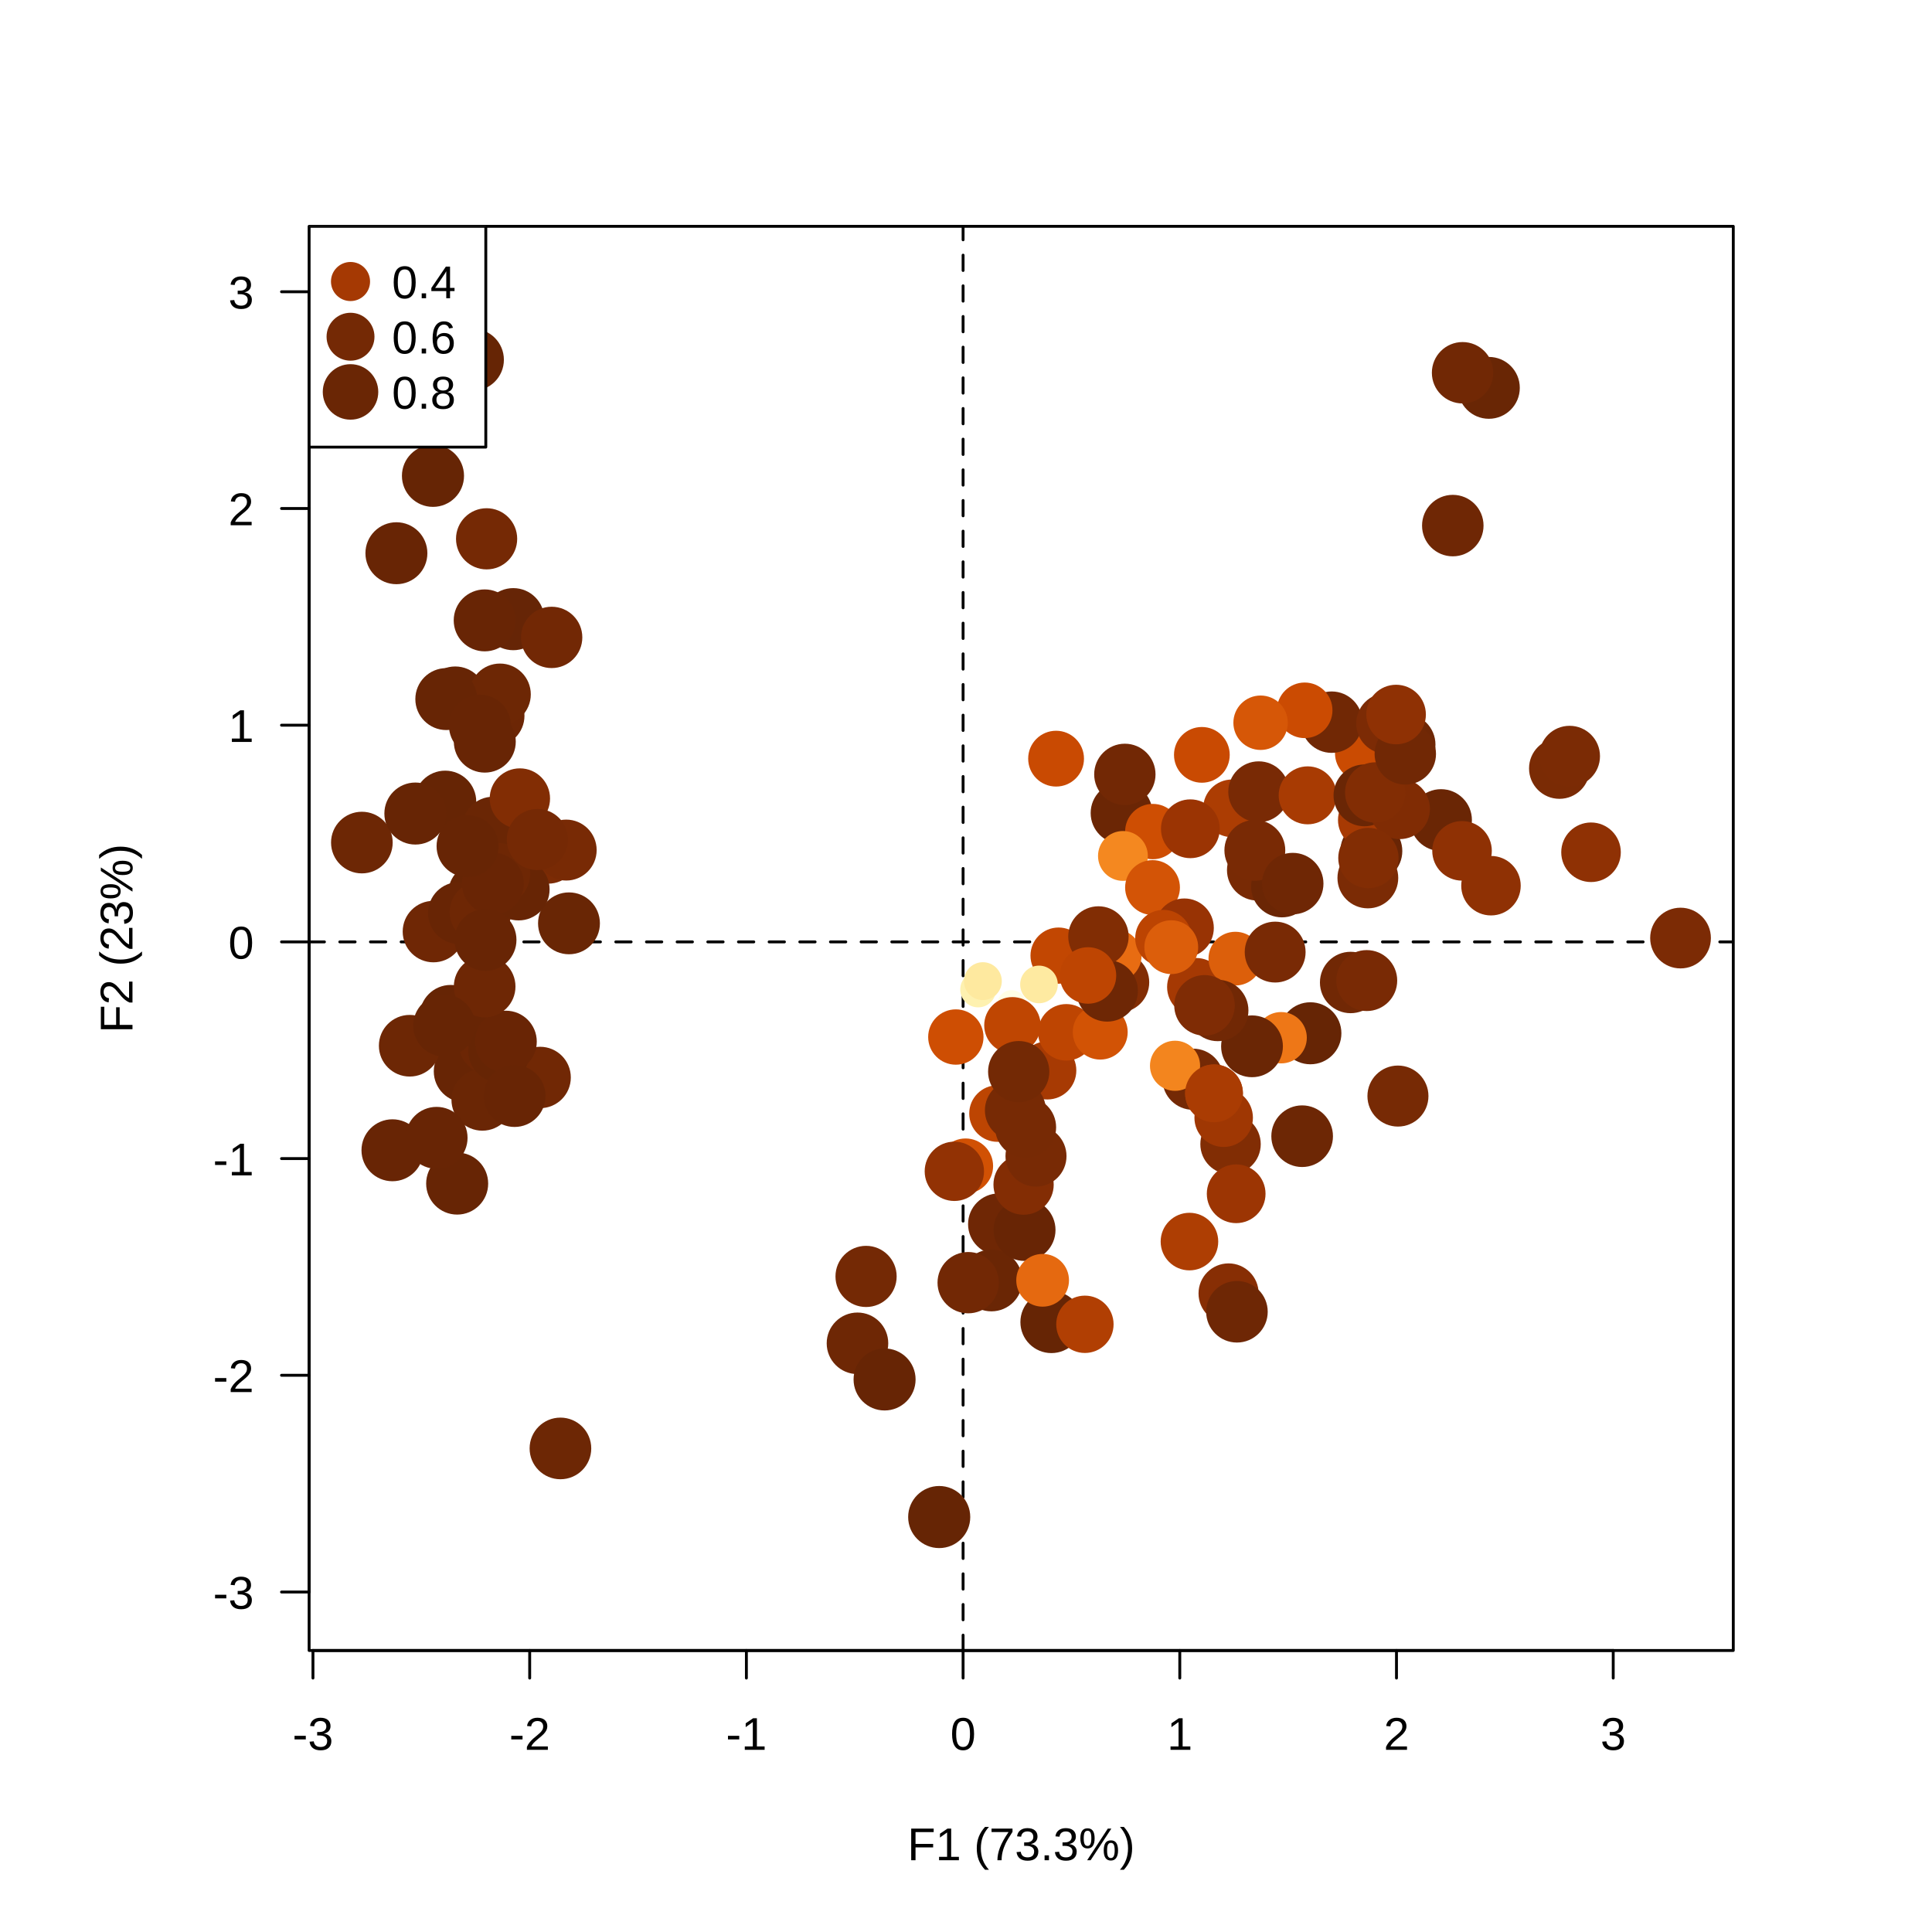
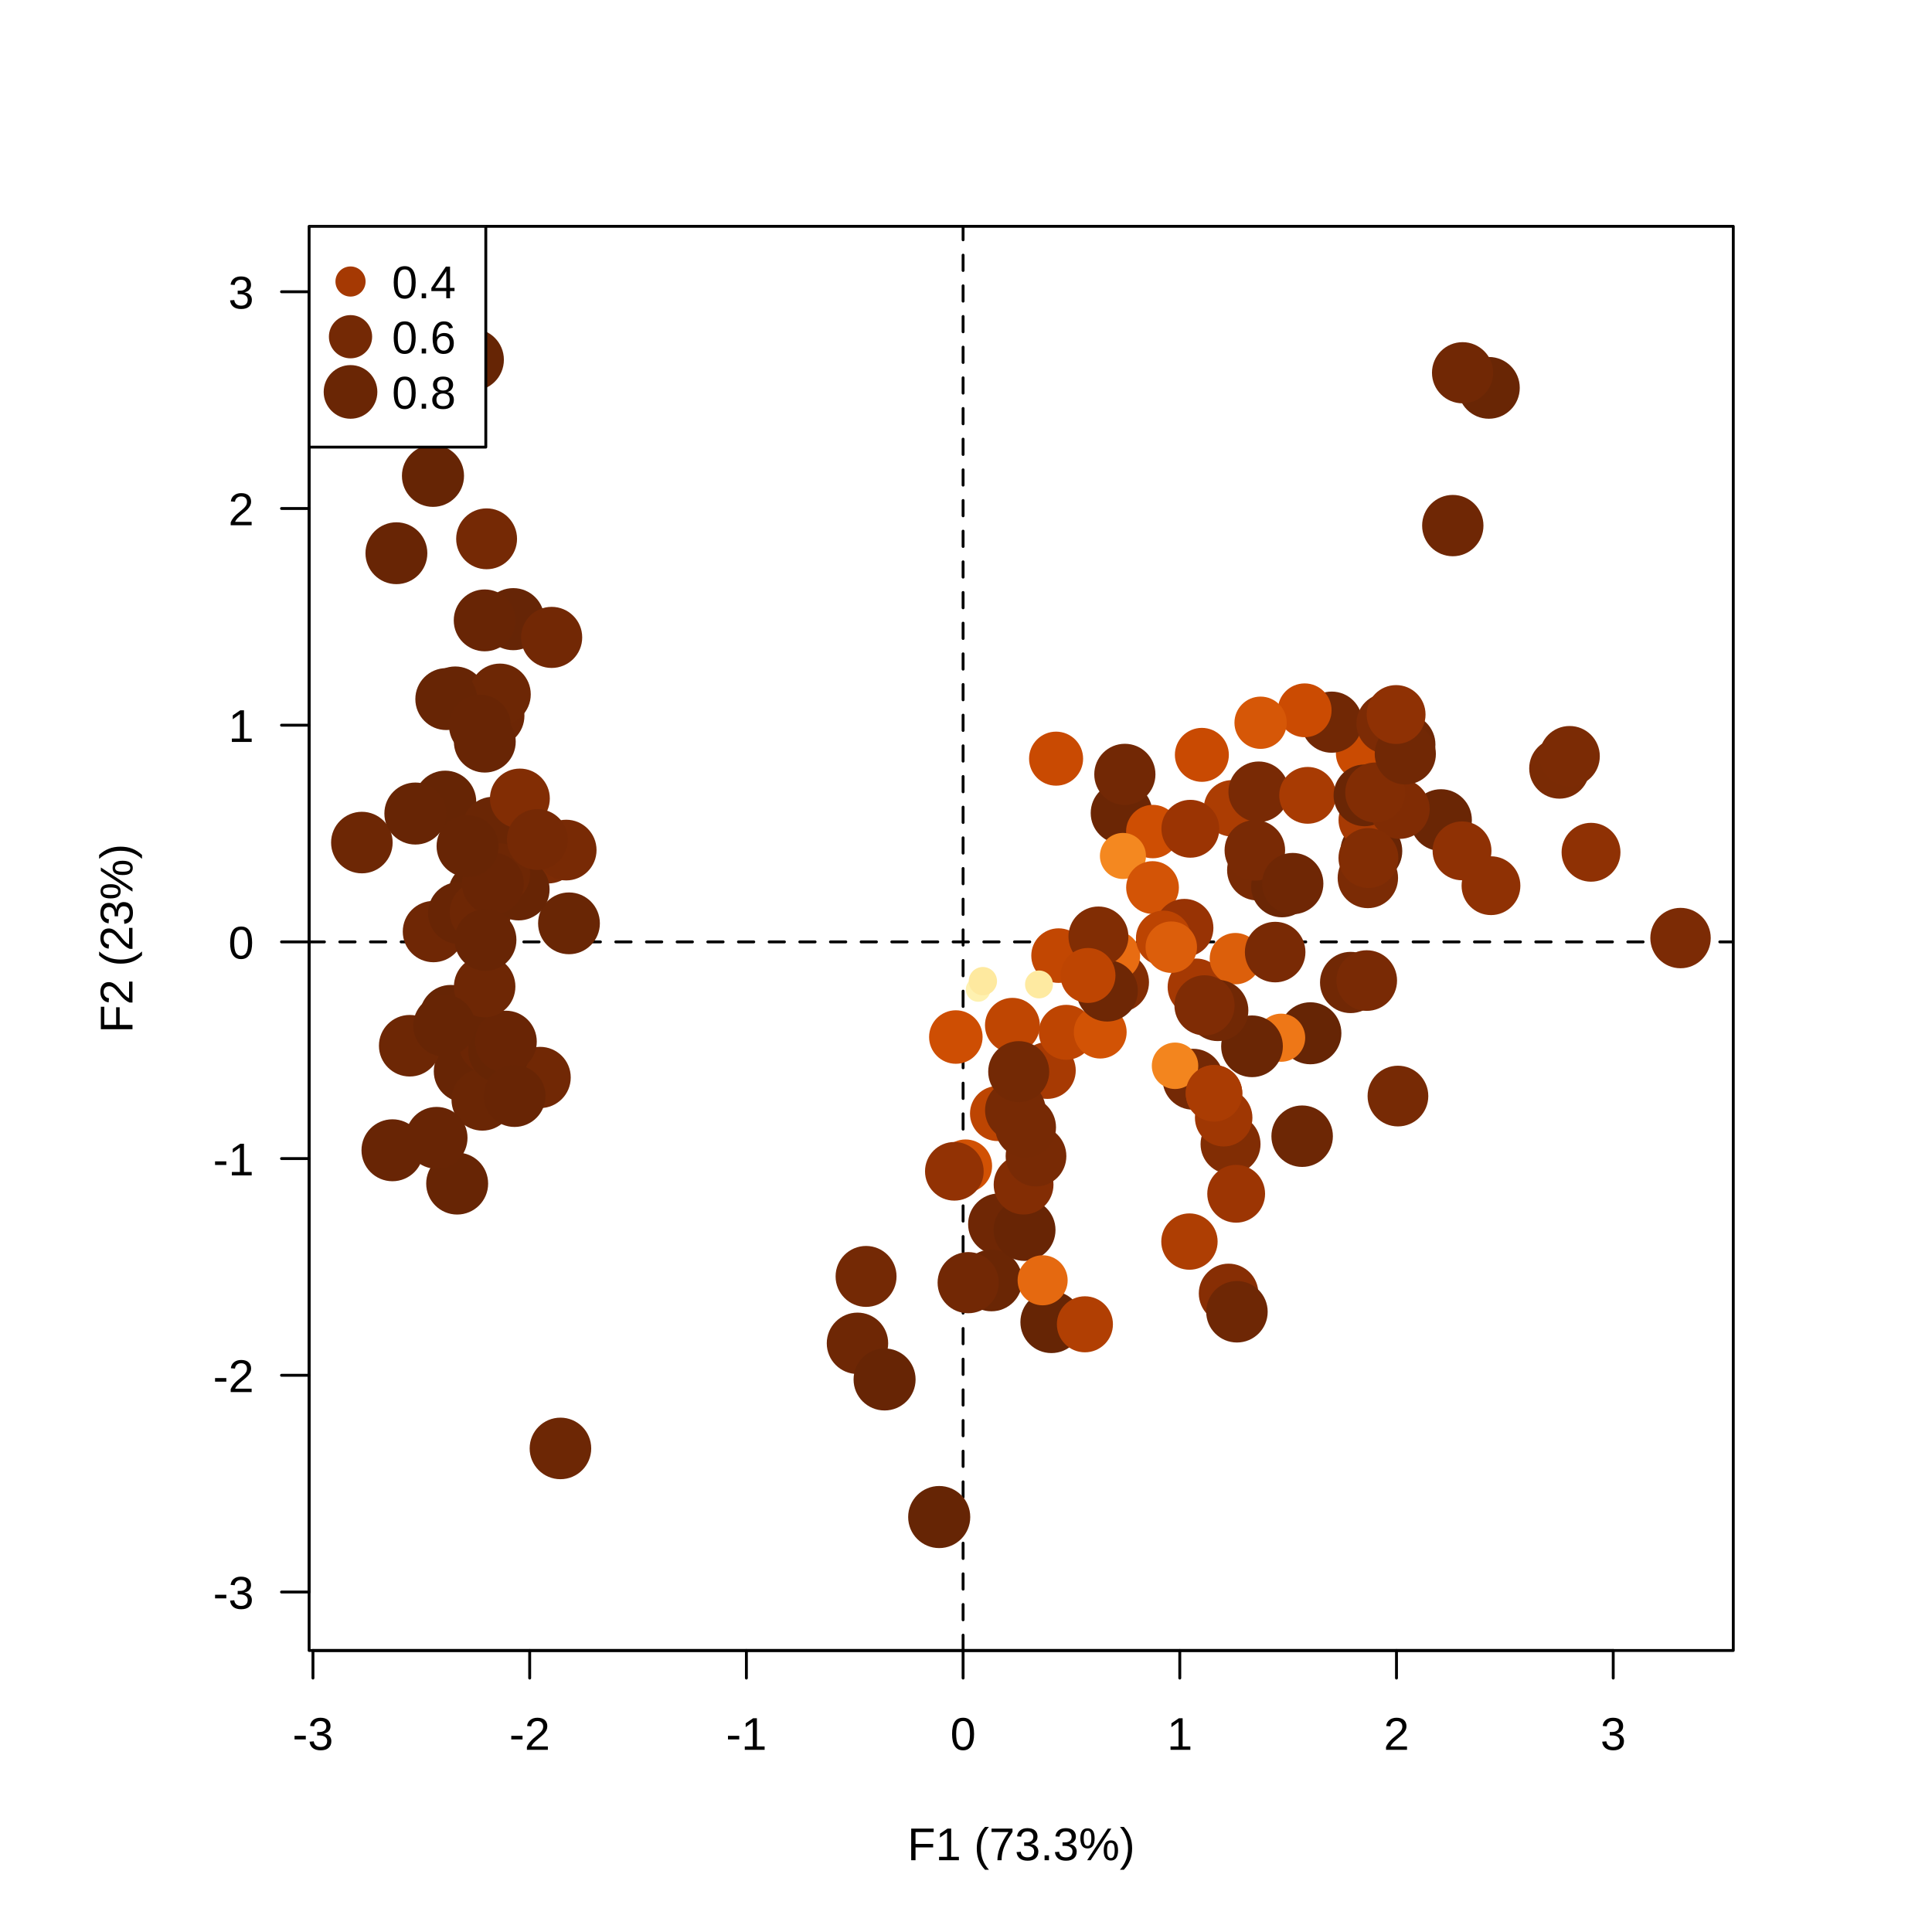
<svg xmlns="http://www.w3.org/2000/svg" class="svglite" width="504.00pt" height="504.00pt" viewBox="0 0 504.00 504.00">
  <defs>
    <style type="text/css">
    .svglite line, .svglite polyline, .svglite polygon, .svglite path, .svglite rect, .svglite circle {
      fill: none;
      stroke: #000000;
      stroke-linecap: round;
      stroke-linejoin: round;
      stroke-miterlimit: 10.00;
    }
    .svglite text {
      white-space: pre;
    }
  </style>
  </defs>
  <rect width="100%" height="100%" style="stroke: none; fill: #FFFFFF;" />
  <defs>
    <clipPath id="cpMC4wMHw1MDQuMDB8MC4wMHw1MDQuMDA=">
      <rect x="0.00" y="0.00" width="504.00" height="504.00" />
    </clipPath>
  </defs>
  <g clip-path="url(#cpMC4wMHw1MDQuMDB8MC4wMHw1MDQuMDA=)">
</g>
  <defs>
    <clipPath id="cpODAuNjR8NDUyLjE2fDU5LjA0fDQzMC41Ng==">
      <rect x="80.64" y="59.04" width="371.52" height="371.52" />
    </clipPath>
  </defs>
  <g clip-path="url(#cpODAuNjR8NDUyLjE2fDU5LjA0fDQzMC41Ng==)">
    <line x1="80.64" y1="245.71" x2="452.16" y2="245.71" style="stroke-width: 0.75; stroke-dasharray: 4.00,4.00;" />
    <line x1="251.24" y1="430.56" x2="251.24" y2="59.04" style="stroke-width: 0.75; stroke-dasharray: 4.00,4.00;" />
-     <circle cx="123.21" cy="218.57" r="8.09" style="stroke-width: 0.75; stroke: none; fill: #672505;" />
-     <circle cx="133.60" cy="283.82" r="8.04" style="stroke-width: 0.75; stroke: none; fill: #6C2705;" />
+     <circle cx="123.21" cy="218.57" r="8.08" style="stroke-width: 0.75; stroke: none; fill: #672505;" />
+     <circle cx="133.60" cy="283.82" r="8.03" style="stroke-width: 0.75; stroke: none; fill: #6C2705;" />
    <circle cx="117.58" cy="265.04" r="8.10" style="stroke-width: 0.75; stroke: none; fill: #662505;" />
    <circle cx="121.25" cy="279.48" r="8.09" style="stroke-width: 0.75; stroke: none; fill: #672505;" />
    <circle cx="116.14" cy="209.14" r="8.10" style="stroke-width: 0.75; stroke: none; fill: #662505;" />
    <circle cx="133.90" cy="161.52" r="8.10" style="stroke-width: 0.75; stroke: none; fill: #662506;" />
-     <circle cx="113.07" cy="243.02" r="8.02" style="stroke-width: 0.75; stroke: none; fill: #6F2705;" />
+     <circle cx="113.07" cy="243.02" r="8.00" style="stroke-width: 0.75; stroke: none; fill: #6F2705;" />
    <circle cx="125.01" cy="233.10" r="8.09" style="stroke-width: 0.75; stroke: none; fill: #662505;" />
-     <circle cx="119.26" cy="308.76" r="8.09" style="stroke-width: 0.75; stroke: none; fill: #672505;" />
-     <circle cx="127.75" cy="272.22" r="8.05" style="stroke-width: 0.75; stroke: none; fill: #6C2605;" />
-     <circle cx="128.77" cy="186.71" r="8.05" style="stroke-width: 0.75; stroke: none; fill: #6C2605;" />
+     <circle cx="119.26" cy="308.76" r="8.08" style="stroke-width: 0.75; stroke: none; fill: #672505;" />
+     <circle cx="127.75" cy="272.22" r="8.03" style="stroke-width: 0.75; stroke: none; fill: #6C2605;" />
+     <circle cx="128.77" cy="186.71" r="8.04" style="stroke-width: 0.75; stroke: none; fill: #6C2605;" />
    <circle cx="119.74" cy="238.19" r="8.08" style="stroke-width: 0.75; stroke: none; fill: #682505;" />
-     <circle cx="125.83" cy="286.90" r="8.06" style="stroke-width: 0.75; stroke: none; fill: #6A2605;" />
+     <circle cx="125.83" cy="286.90" r="8.05" style="stroke-width: 0.75; stroke: none; fill: #6A2605;" />
    <circle cx="102.38" cy="300.07" r="8.08" style="stroke-width: 0.75; stroke: none; fill: #682505;" />
-     <circle cx="126.94" cy="140.56" r="7.98" style="stroke-width: 0.75; stroke: none; fill: #752905;" />
+     <circle cx="126.94" cy="140.56" r="7.94" style="stroke-width: 0.75; stroke: none; fill: #752905;" />
    <circle cx="123.35" cy="93.85" r="8.10" style="stroke-width: 0.75; stroke: none; fill: #662505;" />
-     <circle cx="126.44" cy="161.84" r="8.08" style="stroke-width: 0.75; stroke: none; fill: #682505;" />
+     <circle cx="126.44" cy="161.84" r="8.07" style="stroke-width: 0.75; stroke: none; fill: #682505;" />
    <circle cx="127.41" cy="218.08" r="8.09" style="stroke-width: 0.75; stroke: none; fill: #672505;" />
-     <circle cx="143.91" cy="166.28" r="8.00" style="stroke-width: 0.75; stroke: none; fill: #722805;" />
+     <circle cx="143.91" cy="166.28" r="7.97" style="stroke-width: 0.75; stroke: none; fill: #722805;" />
    <circle cx="118.76" cy="181.95" r="8.09" style="stroke-width: 0.75; stroke: none; fill: #672505;" />
-     <circle cx="143.02" cy="222.60" r="7.92" style="stroke-width: 0.75; stroke: none; fill: #7C2B05;" />
-     <circle cx="126.47" cy="193.47" r="8.08" style="stroke-width: 0.75; stroke: none; fill: #682505;" />
-     <circle cx="94.40" cy="219.80" r="8.04" style="stroke-width: 0.75; stroke: none; fill: #6D2705;" />
-     <circle cx="148.43" cy="240.87" r="8.07" style="stroke-width: 0.75; stroke: none; fill: #692605;" />
-     <circle cx="125.33" cy="237.95" r="8.03" style="stroke-width: 0.75; stroke: none; fill: #6E2705;" />
-     <circle cx="140.90" cy="281.08" r="8.01" style="stroke-width: 0.75; stroke: none; fill: #712805;" />
+     <circle cx="143.02" cy="222.60" r="7.87" style="stroke-width: 0.75; stroke: none; fill: #7C2B05;" />
+     <circle cx="126.47" cy="193.47" r="8.07" style="stroke-width: 0.75; stroke: none; fill: #682505;" />
+     <circle cx="94.40" cy="219.80" r="8.03" style="stroke-width: 0.75; stroke: none; fill: #6D2705;" />
+     <circle cx="148.43" cy="240.87" r="8.06" style="stroke-width: 0.75; stroke: none; fill: #692605;" />
+     <circle cx="125.33" cy="237.95" r="8.01" style="stroke-width: 0.75; stroke: none; fill: #6E2705;" />
+     <circle cx="140.90" cy="281.08" r="7.99" style="stroke-width: 0.75; stroke: none; fill: #712805;" />
    <circle cx="135.28" cy="232.02" r="8.09" style="stroke-width: 0.75; stroke: none; fill: #672505;" />
-     <circle cx="128.65" cy="215.91" r="8.07" style="stroke-width: 0.75; stroke: none; fill: #6A2605;" />
-     <circle cx="130.29" cy="228.00" r="8.03" style="stroke-width: 0.75; stroke: none; fill: #6E2705;" />
-     <circle cx="123.18" cy="264.80" r="8.09" style="stroke-width: 0.75; stroke: none; fill: #672505;" />
+     <circle cx="128.65" cy="215.91" r="8.06" style="stroke-width: 0.75; stroke: none; fill: #6A2605;" />
+     <circle cx="130.29" cy="228.00" r="8.01" style="stroke-width: 0.75; stroke: none; fill: #6E2705;" />
+     <circle cx="123.18" cy="264.80" r="8.08" style="stroke-width: 0.75; stroke: none; fill: #672505;" />
    <circle cx="130.25" cy="274.23" r="8.09" style="stroke-width: 0.75; stroke: none; fill: #662505;" />
-     <circle cx="147.70" cy="221.76" r="7.95" style="stroke-width: 0.75; stroke: none; fill: #782A05;" />
-     <circle cx="103.41" cy="144.32" r="8.08" style="stroke-width: 0.75; stroke: none; fill: #682505;" />
+     <circle cx="147.70" cy="221.76" r="7.92" style="stroke-width: 0.75; stroke: none; fill: #782A05;" />
+     <circle cx="103.41" cy="144.32" r="8.07" style="stroke-width: 0.75; stroke: none; fill: #682505;" />
    <circle cx="112.95" cy="124.13" r="8.10" style="stroke-width: 0.75; stroke: none; fill: #662505;" />
    <circle cx="131.96" cy="271.73" r="8.07" style="stroke-width: 0.75; stroke: none; fill: #692505;" />
-     <circle cx="126.43" cy="257.36" r="8.04" style="stroke-width: 0.75; stroke: none; fill: #6E2705;" />
-     <circle cx="135.62" cy="208.31" r="7.87" style="stroke-width: 0.75; stroke: none; fill: #822D04;" />
+     <circle cx="126.43" cy="257.36" r="8.02" style="stroke-width: 0.75; stroke: none; fill: #6E2705;" />
+     <circle cx="135.62" cy="208.31" r="7.81" style="stroke-width: 0.75; stroke: none; fill: #822D04;" />
    <circle cx="108.36" cy="212.23" r="8.09" style="stroke-width: 0.75; stroke: none; fill: #672505;" />
-     <circle cx="113.89" cy="296.83" r="8.08" style="stroke-width: 0.75; stroke: none; fill: #682505;" />
+     <circle cx="113.89" cy="296.83" r="8.07" style="stroke-width: 0.75; stroke: none; fill: #682505;" />
    <circle cx="128.58" cy="230.51" r="8.07" style="stroke-width: 0.75; stroke: none; fill: #692505;" />
    <circle cx="121.98" cy="220.74" r="8.09" style="stroke-width: 0.75; stroke: none; fill: #672505;" />
-     <circle cx="146.20" cy="377.85" r="8.04" style="stroke-width: 0.75; stroke: none; fill: #6D2705;" />
-     <circle cx="106.88" cy="272.80" r="8.04" style="stroke-width: 0.75; stroke: none; fill: #6D2705;" />
-     <circle cx="140.19" cy="219.01" r="7.98" style="stroke-width: 0.75; stroke: none; fill: #752905;" />
-     <circle cx="130.43" cy="181.14" r="8.04" style="stroke-width: 0.75; stroke: none; fill: #6D2705;" />
+     <circle cx="146.20" cy="377.85" r="8.03" style="stroke-width: 0.75; stroke: none; fill: #6D2705;" />
+     <circle cx="106.88" cy="272.80" r="8.03" style="stroke-width: 0.75; stroke: none; fill: #6D2705;" />
+     <circle cx="140.19" cy="219.01" r="7.94" style="stroke-width: 0.75; stroke: none; fill: #752905;" />
+     <circle cx="130.43" cy="181.14" r="8.03" style="stroke-width: 0.75; stroke: none; fill: #6D2705;" />
    <circle cx="134.23" cy="285.91" r="8.08" style="stroke-width: 0.75; stroke: none; fill: #682505;" />
    <circle cx="116.43" cy="182.37" r="8.08" style="stroke-width: 0.75; stroke: none; fill: #672505;" />
-     <circle cx="115.88" cy="267.55" r="8.09" style="stroke-width: 0.75; stroke: none; fill: #672505;" />
-     <circle cx="125.20" cy="189.29" r="8.08" style="stroke-width: 0.75; stroke: none; fill: #682505;" />
-     <circle cx="126.65" cy="245.19" r="8.08" style="stroke-width: 0.75; stroke: none; fill: #682505;" />
-     <circle cx="313.53" cy="196.92" r="7.27" style="stroke-width: 0.75; stroke: none; fill: #C94A02;" />
-     <circle cx="292.58" cy="212.10" r="8.06" style="stroke-width: 0.75; stroke: none; fill: #6B2605;" />
-     <circle cx="321.39" cy="210.87" r="7.52" style="stroke-width: 0.75; stroke: none; fill: #AC3D03;" />
+     <circle cx="115.88" cy="267.55" r="8.08" style="stroke-width: 0.75; stroke: none; fill: #672505;" />
+     <circle cx="125.20" cy="189.29" r="8.07" style="stroke-width: 0.75; stroke: none; fill: #682505;" />
+     <circle cx="126.65" cy="245.19" r="8.07" style="stroke-width: 0.75; stroke: none; fill: #682505;" />
+     <circle cx="313.53" cy="196.92" r="7.04" style="stroke-width: 0.75; stroke: none; fill: #C94A02;" />
+     <circle cx="292.58" cy="212.10" r="8.05" style="stroke-width: 0.75; stroke: none; fill: #6B2605;" />
+     <circle cx="321.39" cy="210.87" r="7.36" style="stroke-width: 0.75; stroke: none; fill: #AC3D03;" />
    <circle cx="274.28" cy="344.89" r="8.09" style="stroke-width: 0.75; stroke: none; fill: #662505;" />
-     <circle cx="312.04" cy="257.49" r="7.58" style="stroke-width: 0.75; stroke: none; fill: #A53903;" />
-     <circle cx="273.21" cy="279.25" r="7.57" style="stroke-width: 0.75; stroke: none; fill: #A73A03;" />
-     <circle cx="293.44" cy="202.01" r="8.00" style="stroke-width: 0.75; stroke: none; fill: #722805;" />
-     <circle cx="223.69" cy="350.43" r="8.03" style="stroke-width: 0.75; stroke: none; fill: #6E2705;" />
-     <circle cx="303.70" cy="243.89" r="6.81" style="stroke-width: 0.75; stroke: none; fill: #EA6E13;" />
-     <circle cx="251.89" cy="304.17" r="7.18" style="stroke-width: 0.75; stroke: none; fill: #D15104;" />
+     <circle cx="312.04" cy="257.49" r="7.44" style="stroke-width: 0.75; stroke: none; fill: #A53903;" />
+     <circle cx="273.21" cy="279.25" r="7.42" style="stroke-width: 0.75; stroke: none; fill: #A73A03;" />
+     <circle cx="293.44" cy="202.01" r="7.98" style="stroke-width: 0.75; stroke: none; fill: #722805;" />
+     <circle cx="223.69" cy="350.43" r="8.01" style="stroke-width: 0.75; stroke: none; fill: #6E2705;" />
+     <circle cx="303.70" cy="243.89" r="6.43" style="stroke-width: 0.75; stroke: none; fill: #EA6E13;" />
+     <circle cx="251.89" cy="304.17" r="6.92" style="stroke-width: 0.75; stroke: none; fill: #D15104;" />
    <circle cx="245.01" cy="395.75" r="8.10" style="stroke-width: 0.75; stroke: none; fill: #662505;" />
-     <circle cx="276.15" cy="249.29" r="7.33" style="stroke-width: 0.75; stroke: none; fill: #C24702;" />
-     <circle cx="283.02" cy="345.47" r="7.48" style="stroke-width: 0.75; stroke: none; fill: #B13F03;" />
-     <circle cx="291.92" cy="256.24" r="7.88" style="stroke-width: 0.75; stroke: none; fill: #822D04;" />
-     <circle cx="249.35" cy="270.53" r="7.22" style="stroke-width: 0.75; stroke: none; fill: #CE4E03;" />
-     <circle cx="300.73" cy="216.93" r="7.22" style="stroke-width: 0.75; stroke: none; fill: #CE4E03;" />
-     <circle cx="271.04" cy="256.81" r="4.91" style="stroke-width: 0.75; stroke: none; fill: #FEEAA1;" />
-     <circle cx="260.22" cy="290.49" r="7.38" style="stroke-width: 0.75; stroke: none; fill: #BD4502;" />
-     <circle cx="320.50" cy="337.42" r="7.84" style="stroke-width: 0.75; stroke: none; fill: #872E04;" />
-     <circle cx="260.56" cy="319.35" r="8.02" style="stroke-width: 0.75; stroke: none; fill: #6F2705;" />
-     <circle cx="292.94" cy="223.29" r="6.50" style="stroke-width: 0.75; stroke: none; fill: #F48820;" />
-     <circle cx="278.16" cy="269.30" r="7.37" style="stroke-width: 0.75; stroke: none; fill: #BE4502;" />
-     <circle cx="321.01" cy="298.47" r="7.88" style="stroke-width: 0.75; stroke: none; fill: #812D04;" />
-     <circle cx="287.02" cy="269.25" r="7.16" style="stroke-width: 0.75; stroke: none; fill: #D25305;" />
-     <circle cx="290.96" cy="249.30" r="6.84" style="stroke-width: 0.75; stroke: none; fill: #E86C12;" />
-     <circle cx="300.66" cy="231.53" r="7.15" style="stroke-width: 0.75; stroke: none; fill: #D35406;" />
-     <circle cx="322.27" cy="250.08" r="7.01" style="stroke-width: 0.75; stroke: none; fill: #DC5F0B;" />
-     <circle cx="328.03" cy="226.98" r="7.95" style="stroke-width: 0.75; stroke: none; fill: #782A05;" />
-     <circle cx="288.82" cy="258.48" r="8.03" style="stroke-width: 0.75; stroke: none; fill: #6E2705;" />
-     <circle cx="248.96" cy="305.56" r="7.74" style="stroke-width: 0.75; stroke: none; fill: #923204;" />
-     <circle cx="258.63" cy="334.03" r="8.06" style="stroke-width: 0.75; stroke: none; fill: #6A2605;" />
-     <circle cx="252.57" cy="334.61" r="8.00" style="stroke-width: 0.75; stroke: none; fill: #722805;" />
-     <circle cx="264.89" cy="289.65" r="7.96" style="stroke-width: 0.75; stroke: none; fill: #772A05;" />
-     <circle cx="311.23" cy="281.54" r="7.98" style="stroke-width: 0.75; stroke: none; fill: #742905;" />
-     <circle cx="263.90" cy="261.98" r="3.69" style="stroke-width: 0.75; stroke: none; fill: #FFFFE5;" />
-     <circle cx="275.50" cy="197.91" r="7.28" style="stroke-width: 0.75; stroke: none; fill: #C94A02;" />
-     <circle cx="310.53" cy="216.20" r="7.67" style="stroke-width: 0.75; stroke: none; fill: #9B3403;" />
-     <circle cx="310.29" cy="323.89" r="7.51" style="stroke-width: 0.75; stroke: none; fill: #AE3E03;" />
-     <circle cx="255.17" cy="258.12" r="4.67" style="stroke-width: 0.75; stroke: none; fill: #FEF1B0;" />
+     <circle cx="276.15" cy="249.29" r="7.12" style="stroke-width: 0.75; stroke: none; fill: #C24702;" />
+     <circle cx="283.02" cy="345.47" r="7.31" style="stroke-width: 0.75; stroke: none; fill: #B13F03;" />
+     <circle cx="291.92" cy="256.24" r="7.82" style="stroke-width: 0.75; stroke: none; fill: #822D04;" />
+     <circle cx="249.35" cy="270.53" r="6.98" style="stroke-width: 0.75; stroke: none; fill: #CE4E03;" />
+     <circle cx="300.73" cy="216.93" r="6.97" style="stroke-width: 0.75; stroke: none; fill: #CE4E03;" />
+     <circle cx="271.04" cy="256.81" r="3.64" style="stroke-width: 0.75; stroke: none; fill: #FEEAA1;" />
+     <circle cx="260.22" cy="290.49" r="7.18" style="stroke-width: 0.75; stroke: none; fill: #BD4502;" />
+     <circle cx="320.50" cy="337.42" r="7.77" style="stroke-width: 0.75; stroke: none; fill: #872E04;" />
+     <circle cx="260.56" cy="319.35" r="8.01" style="stroke-width: 0.75; stroke: none; fill: #6F2705;" />
+     <circle cx="292.94" cy="223.29" r="6.01" style="stroke-width: 0.75; stroke: none; fill: #F48820;" />
+     <circle cx="278.16" cy="269.30" r="7.17" style="stroke-width: 0.75; stroke: none; fill: #BE4502;" />
+     <circle cx="321.01" cy="298.47" r="7.82" style="stroke-width: 0.75; stroke: none; fill: #812D04;" />
+     <circle cx="287.02" cy="269.25" r="6.89" style="stroke-width: 0.75; stroke: none; fill: #D25305;" />
+     <circle cx="290.96" cy="249.30" r="6.47" style="stroke-width: 0.75; stroke: none; fill: #E86C12;" />
+     <circle cx="300.66" cy="231.53" r="6.88" style="stroke-width: 0.75; stroke: none; fill: #D35406;" />
+     <circle cx="322.27" cy="250.08" r="6.70" style="stroke-width: 0.75; stroke: none; fill: #DC5F0B;" />
+     <circle cx="328.03" cy="226.98" r="7.92" style="stroke-width: 0.75; stroke: none; fill: #782A05;" />
+     <circle cx="288.82" cy="258.48" r="8.01" style="stroke-width: 0.75; stroke: none; fill: #6E2705;" />
+     <circle cx="248.96" cy="305.56" r="7.65" style="stroke-width: 0.75; stroke: none; fill: #923204;" />
+     <circle cx="258.63" cy="334.03" r="8.05" style="stroke-width: 0.75; stroke: none; fill: #6A2605;" />
+     <circle cx="252.57" cy="334.61" r="7.98" style="stroke-width: 0.75; stroke: none; fill: #722805;" />
+     <circle cx="264.89" cy="289.65" r="7.92" style="stroke-width: 0.75; stroke: none; fill: #772A05;" />
+     <circle cx="311.23" cy="281.54" r="7.95" style="stroke-width: 0.75; stroke: none; fill: #742905;" />
+     <circle cx="275.50" cy="197.91" r="7.05" style="stroke-width: 0.75; stroke: none; fill: #C94A02;" />
+     <circle cx="310.53" cy="216.20" r="7.55" style="stroke-width: 0.75; stroke: none; fill: #9B3403;" />
+     <circle cx="310.29" cy="323.89" r="7.35" style="stroke-width: 0.75; stroke: none; fill: #AE3E03;" />
+     <circle cx="255.17" cy="258.12" r="3.21" style="stroke-width: 0.75; stroke: none; fill: #FEF1B0;" />
    <circle cx="267.27" cy="320.86" r="8.08" style="stroke-width: 0.75; stroke: none; fill: #682505;" />
-     <circle cx="267.02" cy="309.03" r="7.86" style="stroke-width: 0.75; stroke: none; fill: #832D04;" />
-     <circle cx="286.55" cy="244.30" r="7.88" style="stroke-width: 0.75; stroke: none; fill: #812D04;" />
-     <circle cx="270.26" cy="301.59" r="7.96" style="stroke-width: 0.75; stroke: none; fill: #782A05;" />
+     <circle cx="267.02" cy="309.03" r="7.80" style="stroke-width: 0.75; stroke: none; fill: #832D04;" />
+     <circle cx="286.55" cy="244.30" r="7.82" style="stroke-width: 0.75; stroke: none; fill: #812D04;" />
+     <circle cx="270.26" cy="301.59" r="7.92" style="stroke-width: 0.75; stroke: none; fill: #782A05;" />
    <circle cx="230.76" cy="359.86" r="8.09" style="stroke-width: 0.75; stroke: none; fill: #672505;" />
-     <circle cx="267.55" cy="294.09" r="7.96" style="stroke-width: 0.75; stroke: none; fill: #772A05;" />
-     <circle cx="256.40" cy="255.95" r="4.94" style="stroke-width: 0.75; stroke: none; fill: #FEE99F;" />
-     <circle cx="264.11" cy="267.47" r="7.36" style="stroke-width: 0.75; stroke: none; fill: #BF4602;" />
-     <circle cx="283.82" cy="254.47" r="7.37" style="stroke-width: 0.75; stroke: none; fill: #BE4502;" />
-     <circle cx="225.93" cy="332.98" r="7.98" style="stroke-width: 0.75; stroke: none; fill: #742905;" />
-     <circle cx="265.75" cy="279.56" r="7.99" style="stroke-width: 0.75; stroke: none; fill: #732905;" />
-     <circle cx="355.52" cy="196.50" r="7.26" style="stroke-width: 0.75; stroke: none; fill: #CA4B02;" />
-     <circle cx="316.70" cy="285.22" r="7.54" style="stroke-width: 0.75; stroke: none; fill: #AA3C03;" />
-     <circle cx="375.91" cy="213.94" r="8.07" style="stroke-width: 0.75; stroke: none; fill: #6A2605;" />
-     <circle cx="332.65" cy="248.37" r="7.94" style="stroke-width: 0.75; stroke: none; fill: #792A05;" />
-     <circle cx="356.83" cy="229.03" r="7.93" style="stroke-width: 0.75; stroke: none; fill: #7B2B05;" />
-     <circle cx="406.81" cy="200.46" r="7.93" style="stroke-width: 0.75; stroke: none; fill: #7A2B05;" />
-     <circle cx="271.99" cy="333.99" r="6.88" style="stroke-width: 0.75; stroke: none; fill: #E56910;" />
-     <circle cx="381.40" cy="221.96" r="7.77" style="stroke-width: 0.75; stroke: none; fill: #8F3104;" />
-     <circle cx="364.68" cy="285.93" r="7.96" style="stroke-width: 0.75; stroke: none; fill: #772A05;" />
-     <circle cx="378.99" cy="137.11" r="8.02" style="stroke-width: 0.75; stroke: none; fill: #6F2705;" />
-     <circle cx="328.36" cy="206.55" r="7.94" style="stroke-width: 0.75; stroke: none; fill: #792A05;" />
+     <circle cx="267.55" cy="294.09" r="7.93" style="stroke-width: 0.75; stroke: none; fill: #772A05;" />
+     <circle cx="256.40" cy="255.95" r="3.69" style="stroke-width: 0.75; stroke: none; fill: #FEE99F;" />
+     <circle cx="264.11" cy="267.47" r="7.16" style="stroke-width: 0.75; stroke: none; fill: #BF4602;" />
+     <circle cx="283.82" cy="254.47" r="7.17" style="stroke-width: 0.75; stroke: none; fill: #BE4502;" />
+     <circle cx="225.93" cy="332.98" r="7.95" style="stroke-width: 0.75; stroke: none; fill: #742905;" />
+     <circle cx="265.75" cy="279.56" r="7.96" style="stroke-width: 0.75; stroke: none; fill: #732905;" />
+     <circle cx="355.52" cy="196.50" r="7.03" style="stroke-width: 0.75; stroke: none; fill: #CA4B02;" />
+     <circle cx="316.70" cy="285.22" r="7.38" style="stroke-width: 0.75; stroke: none; fill: #AA3C03;" />
+     <circle cx="375.91" cy="213.94" r="8.06" style="stroke-width: 0.75; stroke: none; fill: #6A2605;" />
+     <circle cx="332.65" cy="248.37" r="7.90" style="stroke-width: 0.75; stroke: none; fill: #792A05;" />
+     <circle cx="356.83" cy="229.03" r="7.88" style="stroke-width: 0.75; stroke: none; fill: #7B2B05;" />
+     <circle cx="406.81" cy="200.46" r="7.89" style="stroke-width: 0.75; stroke: none; fill: #7A2B05;" />
+     <circle cx="271.99" cy="333.99" r="6.53" style="stroke-width: 0.75; stroke: none; fill: #E56910;" />
+     <circle cx="381.40" cy="221.96" r="7.68" style="stroke-width: 0.75; stroke: none; fill: #8F3104;" />
+     <circle cx="364.68" cy="285.93" r="7.92" style="stroke-width: 0.75; stroke: none; fill: #772A05;" />
+     <circle cx="378.99" cy="137.11" r="8.00" style="stroke-width: 0.75; stroke: none; fill: #6F2705;" />
+     <circle cx="328.36" cy="206.55" r="7.90" style="stroke-width: 0.75; stroke: none; fill: #792A05;" />
    <circle cx="341.84" cy="269.55" r="8.09" style="stroke-width: 0.75; stroke: none; fill: #662505;" />
-     <circle cx="357.74" cy="222.01" r="8.08" style="stroke-width: 0.75; stroke: none; fill: #682505;" />
-     <circle cx="322.48" cy="311.42" r="7.66" style="stroke-width: 0.75; stroke: none; fill: #9C3503;" />
-     <circle cx="334.21" cy="270.71" r="6.70" style="stroke-width: 0.75; stroke: none; fill: #EE7717;" />
-     <circle cx="341.13" cy="207.48" r="7.56" style="stroke-width: 0.75; stroke: none; fill: #A83B03;" />
-     <circle cx="334.42" cy="231.26" r="8.05" style="stroke-width: 0.75; stroke: none; fill: #6B2605;" />
-     <circle cx="388.40" cy="101.18" r="8.07" style="stroke-width: 0.75; stroke: none; fill: #692605;" />
-     <circle cx="438.40" cy="244.71" r="7.92" style="stroke-width: 0.75; stroke: none; fill: #7C2B05;" />
-     <circle cx="322.68" cy="342.20" r="8.03" style="stroke-width: 0.75; stroke: none; fill: #6E2705;" />
-     <circle cx="366.44" cy="194.24" r="8.03" style="stroke-width: 0.75; stroke: none; fill: #6E2705;" />
-     <circle cx="306.53" cy="278.03" r="6.54" style="stroke-width: 0.75; stroke: none; fill: #F3851E;" />
-     <circle cx="415.05" cy="222.33" r="7.77" style="stroke-width: 0.75; stroke: none; fill: #8F3104;" />
-     <circle cx="326.61" cy="272.95" r="8.06" style="stroke-width: 0.75; stroke: none; fill: #6A2605;" />
-     <circle cx="347.39" cy="188.39" r="8.01" style="stroke-width: 0.75; stroke: none; fill: #712805;" />
-     <circle cx="361.72" cy="188.74" r="7.92" style="stroke-width: 0.75; stroke: none; fill: #7C2B05;" />
-     <circle cx="317.67" cy="263.60" r="8.01" style="stroke-width: 0.75; stroke: none; fill: #712805;" />
-     <circle cx="308.96" cy="242.07" r="7.69" style="stroke-width: 0.75; stroke: none; fill: #983304;" />
-     <circle cx="352.34" cy="256.30" r="8.01" style="stroke-width: 0.75; stroke: none; fill: #712805;" />
-     <circle cx="356.60" cy="213.92" r="7.56" style="stroke-width: 0.75; stroke: none; fill: #A73A03;" />
-     <circle cx="388.95" cy="231.05" r="7.76" style="stroke-width: 0.75; stroke: none; fill: #8F3104;" />
-     <circle cx="381.54" cy="97.24" r="8.01" style="stroke-width: 0.75; stroke: none; fill: #712805;" />
-     <circle cx="356.54" cy="255.80" r="7.95" style="stroke-width: 0.75; stroke: none; fill: #792A05;" />
-     <circle cx="314.22" cy="262.27" r="7.90" style="stroke-width: 0.75; stroke: none; fill: #7F2C05;" />
-     <circle cx="319.22" cy="291.58" r="7.63" style="stroke-width: 0.75; stroke: none; fill: #9F3703;" />
-     <circle cx="409.46" cy="197.27" r="7.93" style="stroke-width: 0.75; stroke: none; fill: #7B2B05;" />
-     <circle cx="340.35" cy="185.30" r="7.25" style="stroke-width: 0.75; stroke: none; fill: #CB4B02;" />
-     <circle cx="327.35" cy="221.83" r="7.94" style="stroke-width: 0.75; stroke: none; fill: #792A05;" />
-     <circle cx="303.52" cy="244.74" r="7.38" style="stroke-width: 0.75; stroke: none; fill: #BC4402;" />
-     <circle cx="355.94" cy="207.49" r="8.06" style="stroke-width: 0.75; stroke: none; fill: #6A2605;" />
-     <circle cx="365.14" cy="211.01" r="7.89" style="stroke-width: 0.75; stroke: none; fill: #802C04;" />
-     <circle cx="358.75" cy="206.73" r="7.87" style="stroke-width: 0.75; stroke: none; fill: #822D04;" />
-     <circle cx="316.70" cy="285.22" r="7.54" style="stroke-width: 0.75; stroke: none; fill: #AA3C03;" />
-     <circle cx="366.60" cy="196.67" r="8.01" style="stroke-width: 0.75; stroke: none; fill: #712805;" />
-     <circle cx="364.20" cy="186.40" r="7.77" style="stroke-width: 0.75; stroke: none; fill: #8F3104;" />
-     <circle cx="356.98" cy="223.83" r="7.87" style="stroke-width: 0.75; stroke: none; fill: #822D04;" />
-     <circle cx="339.69" cy="296.40" r="8.04" style="stroke-width: 0.75; stroke: none; fill: #6D2705;" />
-     <circle cx="337.23" cy="230.50" r="8.02" style="stroke-width: 0.75; stroke: none; fill: #6F2705;" />
-     <circle cx="328.85" cy="188.54" r="7.10" style="stroke-width: 0.75; stroke: none; fill: #D65707;" />
-     <circle cx="305.55" cy="247.09" r="7.02" style="stroke-width: 0.75; stroke: none; fill: #DC5E0B;" />
+     <circle cx="357.74" cy="222.01" r="8.07" style="stroke-width: 0.75; stroke: none; fill: #682505;" />
+     <circle cx="322.48" cy="311.42" r="7.54" style="stroke-width: 0.75; stroke: none; fill: #9C3503;" />
+     <circle cx="334.21" cy="270.71" r="6.28" style="stroke-width: 0.75; stroke: none; fill: #EE7717;" />
+     <circle cx="341.13" cy="207.48" r="7.41" style="stroke-width: 0.75; stroke: none; fill: #A83B03;" />
+     <circle cx="334.42" cy="231.26" r="8.04" style="stroke-width: 0.75; stroke: none; fill: #6B2605;" />
+     <circle cx="388.40" cy="101.18" r="8.06" style="stroke-width: 0.75; stroke: none; fill: #692605;" />
+     <circle cx="438.40" cy="244.71" r="7.88" style="stroke-width: 0.75; stroke: none; fill: #7C2B05;" />
+     <circle cx="322.68" cy="342.20" r="8.02" style="stroke-width: 0.75; stroke: none; fill: #6E2705;" />
+     <circle cx="366.44" cy="194.24" r="8.02" style="stroke-width: 0.75; stroke: none; fill: #6E2705;" />
+     <circle cx="306.53" cy="278.03" r="6.06" style="stroke-width: 0.75; stroke: none; fill: #F3851E;" />
+     <circle cx="415.05" cy="222.33" r="7.68" style="stroke-width: 0.75; stroke: none; fill: #8F3104;" />
+     <circle cx="326.61" cy="272.95" r="8.05" style="stroke-width: 0.75; stroke: none; fill: #6A2605;" />
+     <circle cx="347.39" cy="188.39" r="7.98" style="stroke-width: 0.75; stroke: none; fill: #712805;" />
+     <circle cx="361.72" cy="188.74" r="7.87" style="stroke-width: 0.75; stroke: none; fill: #7C2B05;" />
+     <circle cx="317.67" cy="263.60" r="7.99" style="stroke-width: 0.75; stroke: none; fill: #712805;" />
+     <circle cx="308.96" cy="242.07" r="7.58" style="stroke-width: 0.75; stroke: none; fill: #983304;" />
+     <circle cx="352.34" cy="256.30" r="7.99" style="stroke-width: 0.75; stroke: none; fill: #712805;" />
+     <circle cx="356.60" cy="213.92" r="7.42" style="stroke-width: 0.75; stroke: none; fill: #A73A03;" />
+     <circle cx="388.95" cy="231.05" r="7.67" style="stroke-width: 0.75; stroke: none; fill: #8F3104;" />
+     <circle cx="381.54" cy="97.24" r="7.98" style="stroke-width: 0.75; stroke: none; fill: #712805;" />
+     <circle cx="356.54" cy="255.80" r="7.91" style="stroke-width: 0.75; stroke: none; fill: #792A05;" />
+     <circle cx="314.22" cy="262.27" r="7.85" style="stroke-width: 0.75; stroke: none; fill: #7F2C05;" />
+     <circle cx="319.22" cy="291.58" r="7.50" style="stroke-width: 0.75; stroke: none; fill: #9F3703;" />
+     <circle cx="409.46" cy="197.27" r="7.88" style="stroke-width: 0.75; stroke: none; fill: #7B2B05;" />
+     <circle cx="340.35" cy="185.30" r="7.02" style="stroke-width: 0.75; stroke: none; fill: #CB4B02;" />
+     <circle cx="327.35" cy="221.83" r="7.90" style="stroke-width: 0.75; stroke: none; fill: #792A05;" />
+     <circle cx="303.52" cy="244.74" r="7.19" style="stroke-width: 0.75; stroke: none; fill: #BC4402;" />
+     <circle cx="355.94" cy="207.49" r="8.05" style="stroke-width: 0.75; stroke: none; fill: #6A2605;" />
+     <circle cx="365.14" cy="211.01" r="7.83" style="stroke-width: 0.75; stroke: none; fill: #802C04;" />
+     <circle cx="358.75" cy="206.73" r="7.82" style="stroke-width: 0.75; stroke: none; fill: #822D04;" />
+     <circle cx="316.70" cy="285.22" r="7.38" style="stroke-width: 0.75; stroke: none; fill: #AA3C03;" />
+     <circle cx="366.60" cy="196.67" r="7.98" style="stroke-width: 0.75; stroke: none; fill: #712805;" />
+     <circle cx="364.20" cy="186.40" r="7.68" style="stroke-width: 0.75; stroke: none; fill: #8F3104;" />
+     <circle cx="356.98" cy="223.83" r="7.81" style="stroke-width: 0.75; stroke: none; fill: #822D04;" />
+     <circle cx="339.69" cy="296.40" r="8.02" style="stroke-width: 0.75; stroke: none; fill: #6D2705;" />
+     <circle cx="337.23" cy="230.50" r="8.00" style="stroke-width: 0.75; stroke: none; fill: #6F2705;" />
+     <circle cx="328.85" cy="188.54" r="6.82" style="stroke-width: 0.75; stroke: none; fill: #D65707;" />
+     <circle cx="305.55" cy="247.09" r="6.71" style="stroke-width: 0.75; stroke: none; fill: #DC5E0B;" />
  </g>
  <g clip-path="url(#cpMC4wMHw1MDQuMDB8MC4wMHw1MDQuMDA=)">
    <line x1="81.64" y1="430.56" x2="420.84" y2="430.56" style="stroke-width: 0.75;" />
    <line x1="81.64" y1="430.56" x2="81.64" y2="437.76" style="stroke-width: 0.75;" />
    <line x1="138.18" y1="430.56" x2="138.18" y2="437.76" style="stroke-width: 0.75;" />
    <line x1="194.71" y1="430.56" x2="194.71" y2="437.76" style="stroke-width: 0.75;" />
    <line x1="251.24" y1="430.56" x2="251.24" y2="437.76" style="stroke-width: 0.75;" />
    <line x1="307.77" y1="430.56" x2="307.77" y2="437.76" style="stroke-width: 0.75;" />
    <line x1="364.30" y1="430.56" x2="364.30" y2="437.76" style="stroke-width: 0.75;" />
    <line x1="420.84" y1="430.56" x2="420.84" y2="437.76" style="stroke-width: 0.75;" />
    <text x="81.64" y="456.48" text-anchor="middle" style="font-size: 12.00px; font-family: &quot;Arial&quot;;" textLength="11.97px" lengthAdjust="spacingAndGlyphs">-3</text>
    <text x="138.18" y="456.48" text-anchor="middle" style="font-size: 12.00px; font-family: &quot;Arial&quot;;" textLength="11.97px" lengthAdjust="spacingAndGlyphs">-2</text>
    <text x="194.71" y="456.48" text-anchor="middle" style="font-size: 12.00px; font-family: &quot;Arial&quot;;" textLength="11.97px" lengthAdjust="spacingAndGlyphs">-1</text>
    <text x="251.24" y="456.48" text-anchor="middle" style="font-size: 12.00px; font-family: &quot;Arial&quot;;" textLength="7.64px" lengthAdjust="spacingAndGlyphs">0</text>
    <text x="307.77" y="456.48" text-anchor="middle" style="font-size: 12.00px; font-family: &quot;Arial&quot;;" textLength="7.64px" lengthAdjust="spacingAndGlyphs">1</text>
    <text x="364.30" y="456.48" text-anchor="middle" style="font-size: 12.00px; font-family: &quot;Arial&quot;;" textLength="7.64px" lengthAdjust="spacingAndGlyphs">2</text>
    <text x="420.84" y="456.48" text-anchor="middle" style="font-size: 12.00px; font-family: &quot;Arial&quot;;" textLength="7.64px" lengthAdjust="spacingAndGlyphs">3</text>
    <line x1="80.64" y1="415.31" x2="80.64" y2="76.11" style="stroke-width: 0.75;" />
    <line x1="80.64" y1="415.31" x2="73.44" y2="415.31" style="stroke-width: 0.75;" />
    <line x1="80.64" y1="358.77" x2="73.44" y2="358.77" style="stroke-width: 0.75;" />
    <line x1="80.64" y1="302.24" x2="73.44" y2="302.24" style="stroke-width: 0.75;" />
    <line x1="80.64" y1="245.71" x2="73.44" y2="245.71" style="stroke-width: 0.75;" />
    <line x1="80.64" y1="189.18" x2="73.44" y2="189.18" style="stroke-width: 0.75;" />
    <line x1="80.64" y1="132.65" x2="73.44" y2="132.65" style="stroke-width: 0.75;" />
    <line x1="80.64" y1="76.11" x2="73.44" y2="76.11" style="stroke-width: 0.75;" />
    <text x="66.24" y="419.68" text-anchor="end" style="font-size: 12.00px; font-family: &quot;Arial&quot;;" textLength="11.97px" lengthAdjust="spacingAndGlyphs">-3</text>
    <text x="66.24" y="363.15" text-anchor="end" style="font-size: 12.00px; font-family: &quot;Arial&quot;;" textLength="11.97px" lengthAdjust="spacingAndGlyphs">-2</text>
    <text x="66.24" y="306.62" text-anchor="end" style="font-size: 12.00px; font-family: &quot;Arial&quot;;" textLength="11.97px" lengthAdjust="spacingAndGlyphs">-1</text>
    <text x="66.24" y="250.08" text-anchor="end" style="font-size: 12.00px; font-family: &quot;Arial&quot;;" textLength="7.64px" lengthAdjust="spacingAndGlyphs">0</text>
    <text x="66.24" y="193.55" text-anchor="end" style="font-size: 12.00px; font-family: &quot;Arial&quot;;" textLength="7.64px" lengthAdjust="spacingAndGlyphs">1</text>
    <text x="66.24" y="137.02" text-anchor="end" style="font-size: 12.00px; font-family: &quot;Arial&quot;;" textLength="7.64px" lengthAdjust="spacingAndGlyphs">2</text>
    <text x="66.24" y="80.49" text-anchor="end" style="font-size: 12.00px; font-family: &quot;Arial&quot;;" textLength="7.64px" lengthAdjust="spacingAndGlyphs">3</text>
    <polygon points="80.64,430.56 452.16,430.56 452.16,59.04 80.64,59.04 " style="stroke-width: 0.75;" />
    <text x="266.40" y="485.28" text-anchor="middle" style="font-size: 12.00px; font-family: &quot;Arial&quot;;" textLength="65.86px" lengthAdjust="spacingAndGlyphs">F1 (73.3%)</text>
    <text transform="translate(34.56,244.80) rotate(-90)" text-anchor="middle" style="font-size: 12.00px; font-family: &quot;Arial&quot;;" textLength="54.40px" lengthAdjust="spacingAndGlyphs">F2 (23%)</text>
  </g>
  <g clip-path="url(#cpODAuNjR8NDUyLjE2fDU5LjA0fDQzMC41Ng==)">
    <rect x="80.64" y="59.04" width="46.09" height="57.60" style="stroke-width: 0.75; fill: #FFFFFF;" />
-     <circle cx="91.44" cy="73.44" r="5.10" style="stroke-width: 0.75; stroke: none; fill: #A53903;" />
-     <circle cx="91.44" cy="87.84" r="6.25" style="stroke-width: 0.75; stroke: none; fill: #742905;" />
-     <circle cx="91.44" cy="102.24" r="7.24" style="stroke-width: 0.75; stroke: none; fill: #6A2605;" />
+     <circle cx="91.44" cy="73.44" r="3.93" style="stroke-width: 0.75; stroke: none; fill: #A53903;" />
+     <circle cx="91.44" cy="87.84" r="5.64" style="stroke-width: 0.75; stroke: none; fill: #742905;" />
+     <circle cx="91.44" cy="102.24" r="7.00" style="stroke-width: 0.75; stroke: none; fill: #6A2605;" />
    <text x="102.24" y="77.81" style="font-size: 12.00px; font-family: &quot;Arial&quot;;" textLength="19.09px" lengthAdjust="spacingAndGlyphs">0.4</text>
    <text x="102.24" y="92.21" style="font-size: 12.00px; font-family: &quot;Arial&quot;;" textLength="19.09px" lengthAdjust="spacingAndGlyphs">0.6</text>
    <text x="102.24" y="106.61" style="font-size: 12.00px; font-family: &quot;Arial&quot;;" textLength="19.09px" lengthAdjust="spacingAndGlyphs">0.8</text>
  </g>
</svg>
